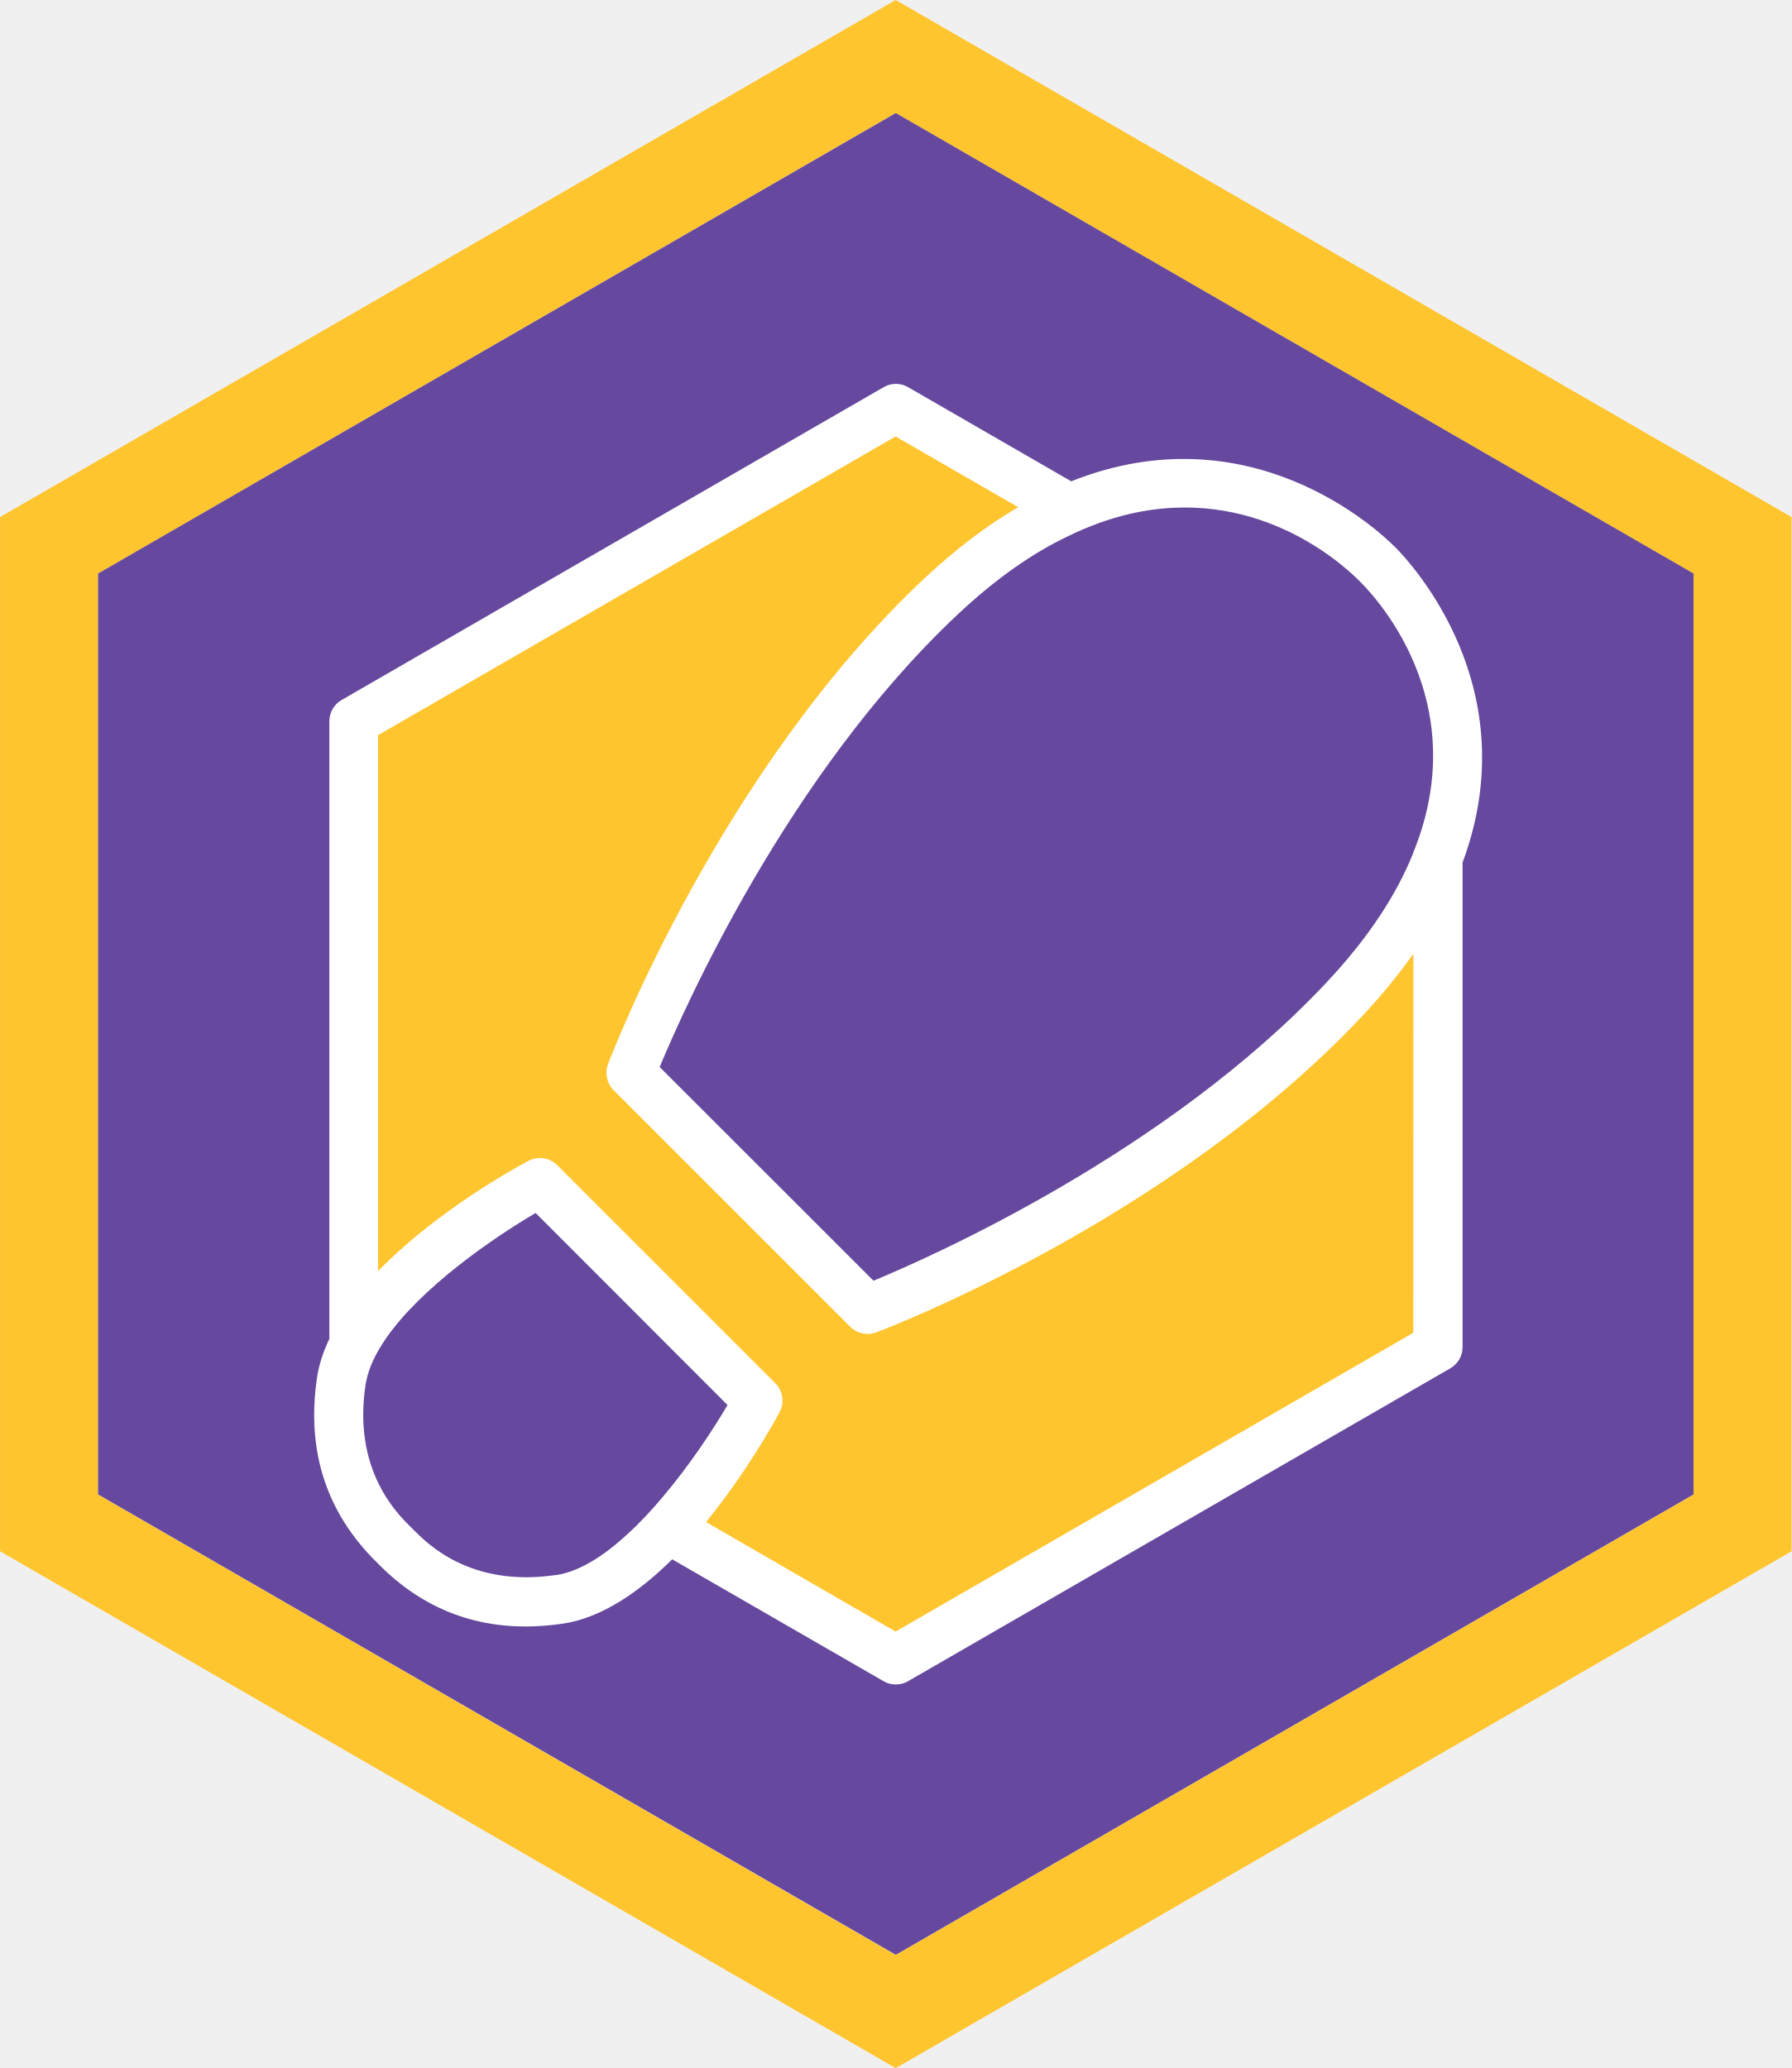
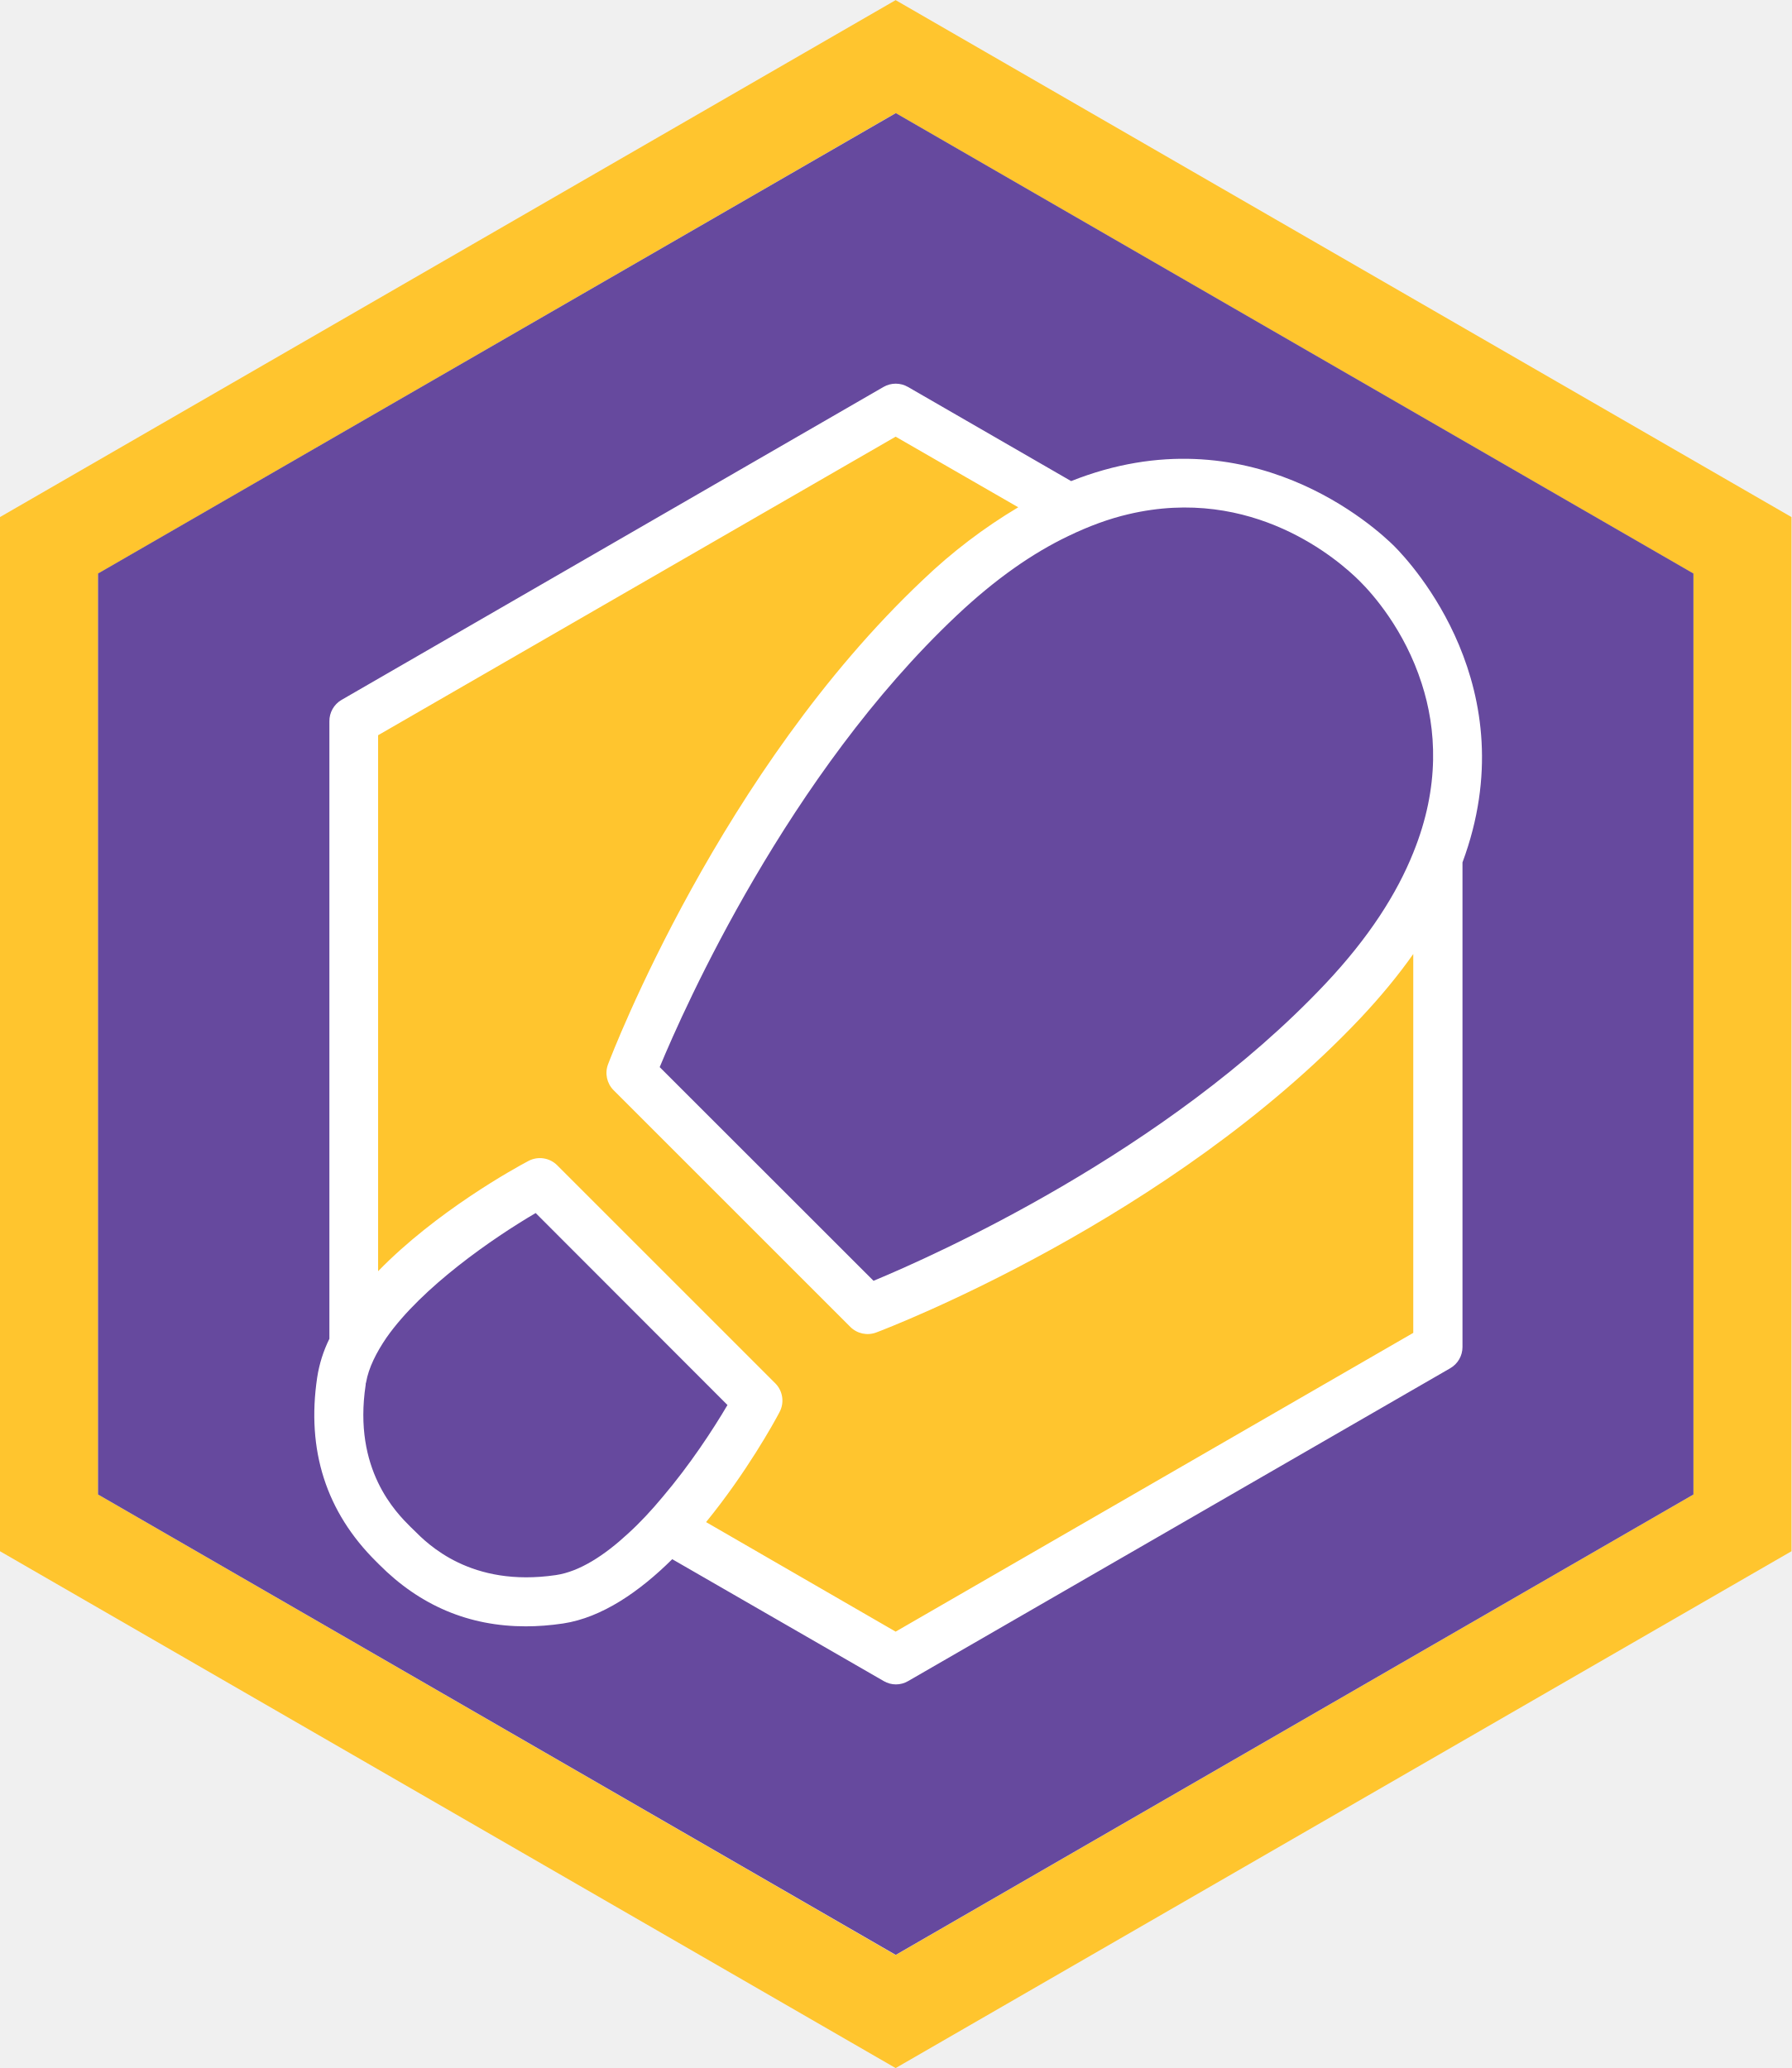
- <svg xmlns="http://www.w3.org/2000/svg" width="17.578mm" height="20.294mm" version="1.1" viewBox="0 0 17.578 20.294">
-   <g transform="translate(-92.3396 -126.206)">
-     <g transform="translate(36.7771 -21.3108)" stroke-width=".265">
-       <path d="m72.179 162.183-7.828 4.519-7.826-4.519v-9.037l7.826-4.52 7.828 4.52zm-7.828-14.666-8.788 5.074v10.149l8.788 5.072 8.79-5.072v-10.149z" fill="#ffc52e" />
-       <path d="m72.179 153.145-7.827-4.519-7.827 4.519v9.037l7.827 4.518 7.827-4.518z" fill="#66499e" />
-       <path d="m69.671 155.922v4.813l-5.32 3.069-2.235-1.291c0.513-0.561 0.883-1.251 0.883-1.251l-2.14-2.14s-1.386 0.741-1.827 1.589v-6.117l5.318-3.071 1.708 0.987c-0.404 0.175-0.831 0.455-1.274 0.872-1.968 1.857-3.03 4.664-3.03 4.664l2.321 2.323s2.807-1.062 4.664-3.031c0.468-0.495 0.761-0.97 0.931-1.416" fill="#ffc52e" />
-       <path d="m69.43 155.885c-0.159 0.398-0.432 0.829-0.865 1.287-1.56 1.654-3.843 2.669-4.432 2.913l-2.098-2.097c0.245-0.589 1.259-2.872 2.914-4.432 0.385-0.363 0.749-0.614 1.094-0.778 0.205-0.1 0.403-0.17 0.591-0.215 1.22-0.288 2.062 0.45 2.269 0.657 0.124 0.124 0.439 0.476 0.609 1.005 0.143 0.442 0.182 1.008-0.083 1.66m0 4.711-5.079 2.932-1.86-1.075c0.395-0.484 0.668-0.978 0.721-1.077 0.051-0.093 0.034-0.208-0.04-0.284l-2.14-2.14c-0.077-0.076-0.192-0.093-0.284-0.043-0.129 0.068-0.906 0.495-1.475 1.082v-5.26l5.078-2.931 1.203 0.694c-0.3 0.175-0.613 0.409-0.935 0.712-1.985 1.874-3.045 4.637-3.09 4.754-0.033 0.087-0.011 0.188 0.054 0.254l2.324 2.324c0.046 0.045 0.107 0.069 0.169 0.069 0.029 0 0.058-5e-3 0.085-0.015 0.117-0.044 2.881-1.103 4.756-3.091 0.2-0.212 0.369-0.42 0.514-0.624zm-8.413 2.377c-0.834 0.123-1.257-0.304-1.395-0.443l-0.031-0.03c-0.139-0.139-0.566-0.562-0.441-1.394 0.001-8e-3 0.001-0.015 0.005-0.024 0.025-0.144 0.099-0.292 0.201-0.439 0.349-0.499 1.048-0.979 1.463-1.223l1.883 1.885c-0.144 0.244-0.371 0.59-0.636 0.902-0.108 0.129-0.222 0.252-0.341 0.36-0.23 0.214-0.474 0.373-0.707 0.407m8.227-10.095c-0.168-0.167-1.421-1.335-3.171-0.639l-1.601-0.924c-0.075-0.043-0.165-0.043-0.239 0l-5.32 3.071c-0.073 0.042-0.119 0.121-0.119 0.208v6.061c-0.059 0.124-0.102 0.251-0.121 0.381-0.105 0.712 0.088 1.319 0.581 1.806l0.026 0.027c0.402 0.405 0.884 0.608 1.44 0.608 0.119 0 0.241-0.01 0.367-0.028 0.384-0.058 0.753-0.316 1.071-0.631l2.074 1.196c0.037 0.022 0.078 0.032 0.119 0.032 0.043 0 0.083-0.01 0.121-0.032l5.32-3.07c0.074-0.043 0.121-0.122 0.121-0.208v-4.756c0.636-1.713-0.502-2.936-0.668-3.102" fill="#fff" />
-     </g>
+ <svg xmlns="http://www.w3.org/2000/svg" width="66.435" height="76.702" viewBox="0 0 17.578 20.294">
+   <g stroke-width=".265">
+     <path fill="#ffc52e" d="m16.616 14.666-7.828 4.52-7.826-4.52V5.63l7.826-4.52 7.828 4.52zM8.788.001 0 5.074v10.149l8.788 5.072 8.79-5.072V5.074z" />
+     <path fill="#66499e" d="M16.616 5.628 8.79 1.11.962 5.628v9.038l7.827 4.518 7.827-4.518z" />
+     <path fill="#ffc52e" d="M14.108 8.405v4.814l-5.32 3.068-2.235-1.29c.513-.561.883-1.251.883-1.251l-2.14-2.14s-1.385.74-1.826 1.588V7.077l5.318-3.071 1.708.987c-.404.175-.83.455-1.274.872-1.968 1.857-3.03 4.664-3.03 4.664l2.321 2.323s2.807-1.061 4.664-3.03c.468-.496.762-.971.931-1.417" />
+     <path fill="#fff" d="M13.867 8.368c-.16.399-.432.83-.864 1.288-1.56 1.654-3.844 2.669-4.432 2.913l-2.098-2.097c.245-.59 1.259-2.872 2.914-4.432.385-.363.749-.614 1.094-.779q.308-.149.591-.215c1.22-.288 2.063.45 2.27.657.124.123.439.476.608 1.005.143.442.182 1.007-.083 1.66m0 4.712-5.079 2.932-1.86-1.075c.395-.484.668-.978.72-1.078a.24.24 0 0 0-.04-.283l-2.14-2.14a.24.24 0 0 0-.283-.043c-.13.068-.906.496-1.475 1.082v-5.26l5.078-2.93 1.203.693a5.2 5.2 0 0 0-.935.712c-1.985 1.874-3.045 4.637-3.09 4.755a.24.24 0 0 0 .054.253l2.324 2.324a.24.24 0 0 0 .254.054c.117-.044 2.881-1.102 4.756-3.09q.298-.318.513-.624zm-8.413 2.377c-.834.123-1.257-.304-1.395-.443l-.031-.03c-.14-.14-.566-.562-.44-1.394q-.001-.012.004-.024c.025-.144.1-.292.2-.439.35-.499 1.048-.979 1.464-1.223l1.882 1.884c-.144.245-.371.59-.636.902-.108.13-.222.253-.34.36-.23.213-.475.373-.708.407M13.681 5.36c-.168-.167-1.421-1.334-3.171-.639l-1.601-.924a.24.24 0 0 0-.24 0L3.35 6.869a.24.24 0 0 0-.118.209v6.06a1.3 1.3 0 0 0-.12.381c-.106.712.088 1.319.58 1.806l.027.027q.604.608 1.44.608.177 0 .366-.028c.384-.058.753-.316 1.071-.631l2.075 1.196a.236.236 0 0 0 .24 0l5.319-3.07a.24.24 0 0 0 .12-.208V8.463c.636-1.713-.502-2.935-.668-3.102" />
  </g>
</svg>
